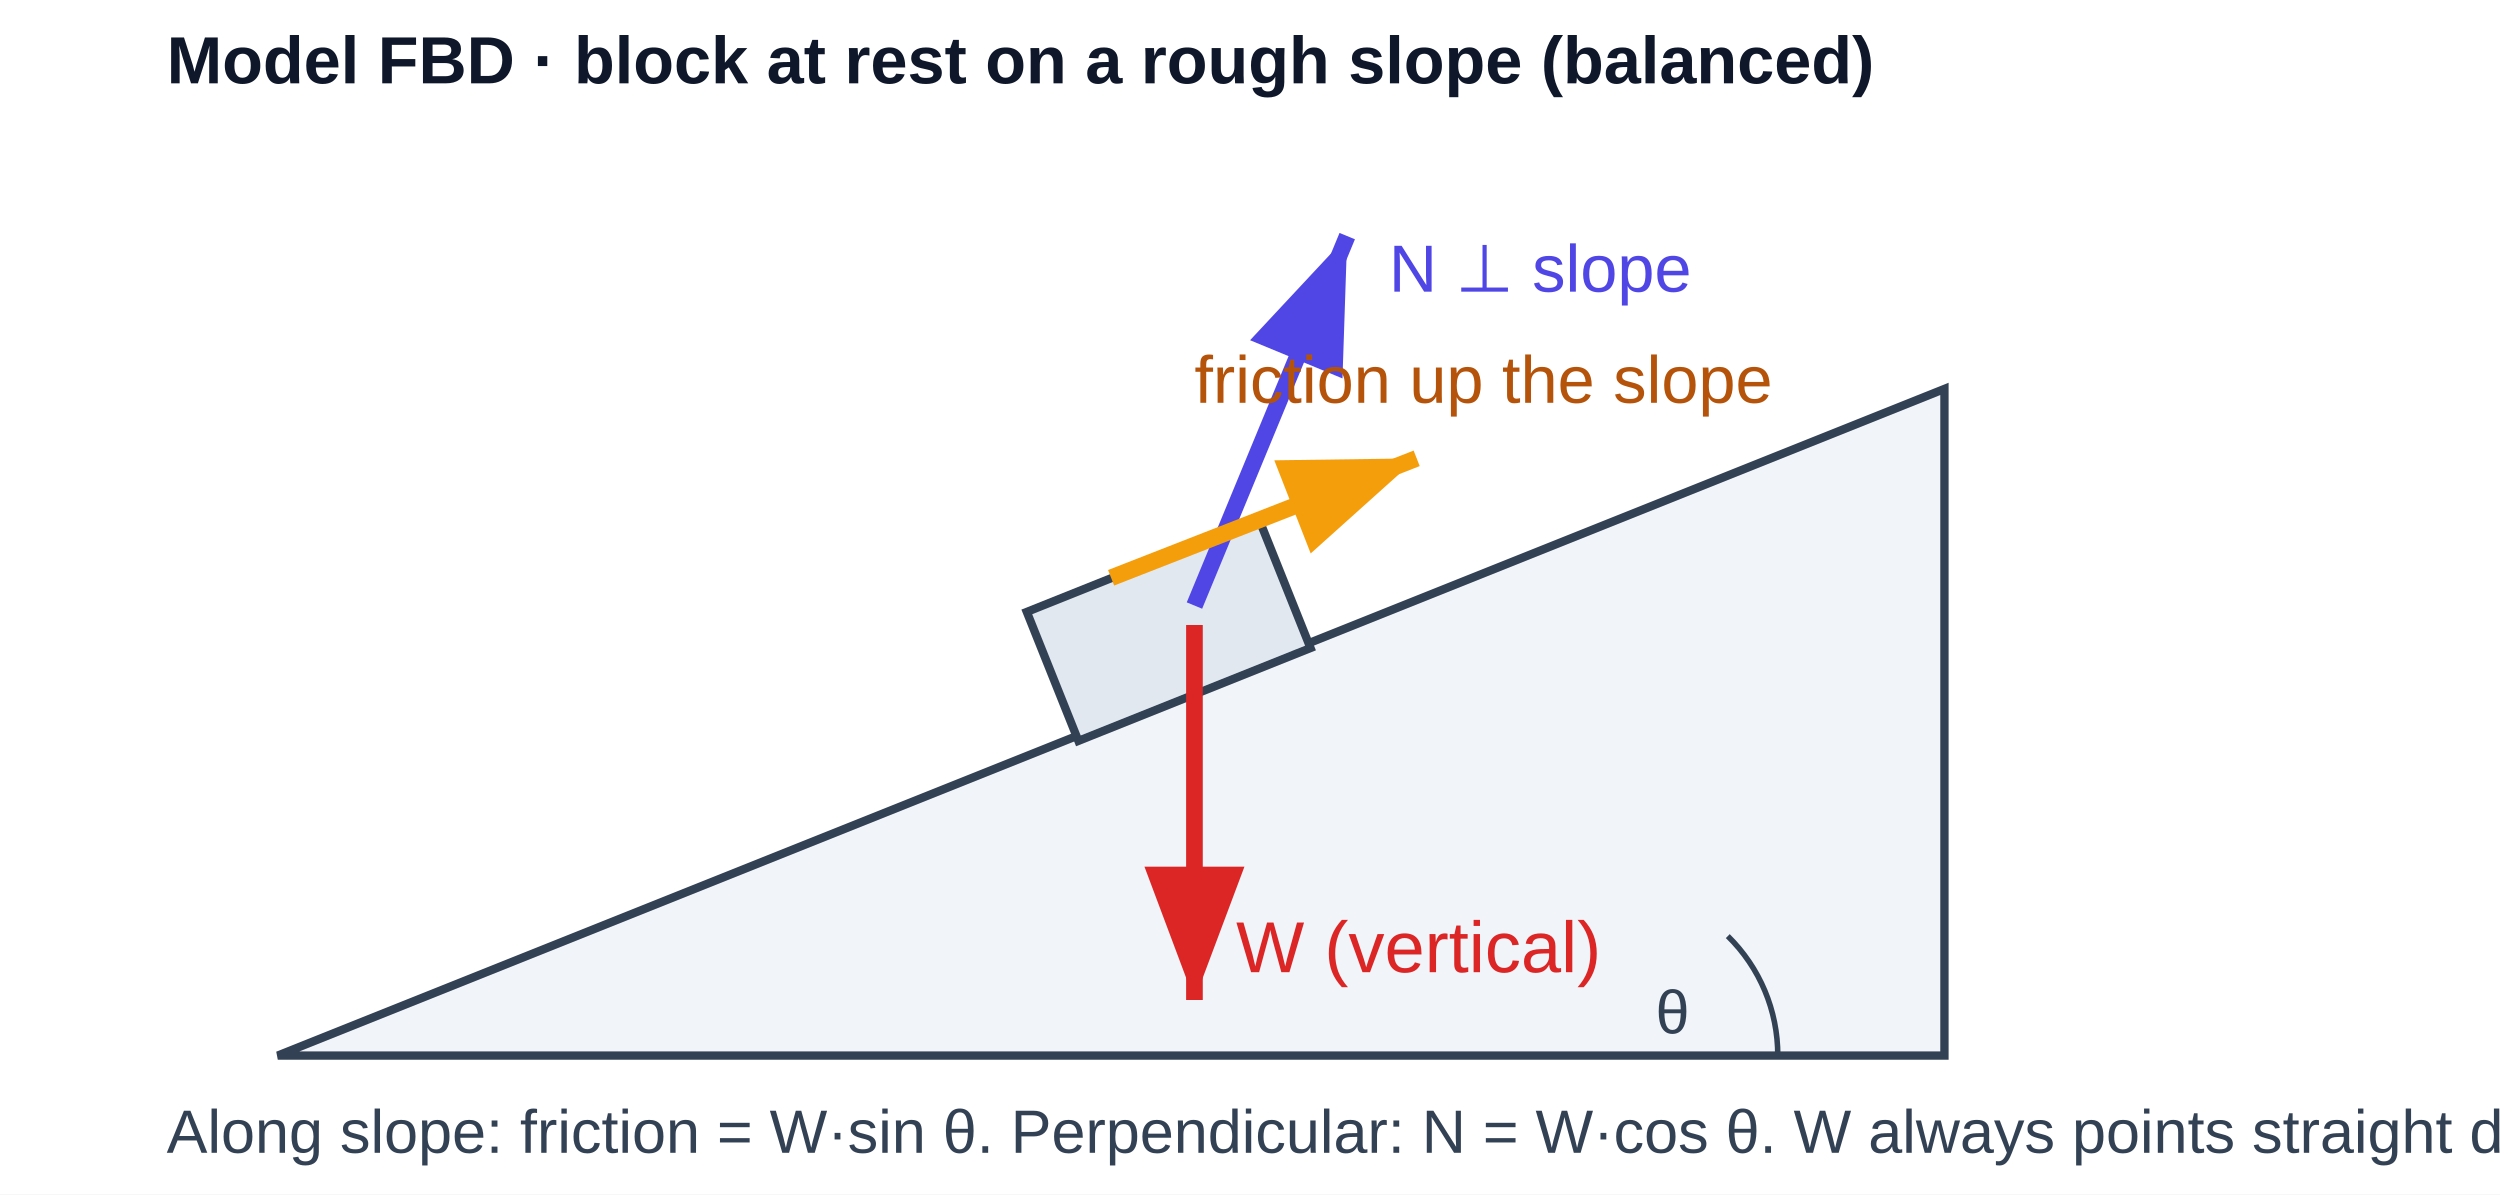
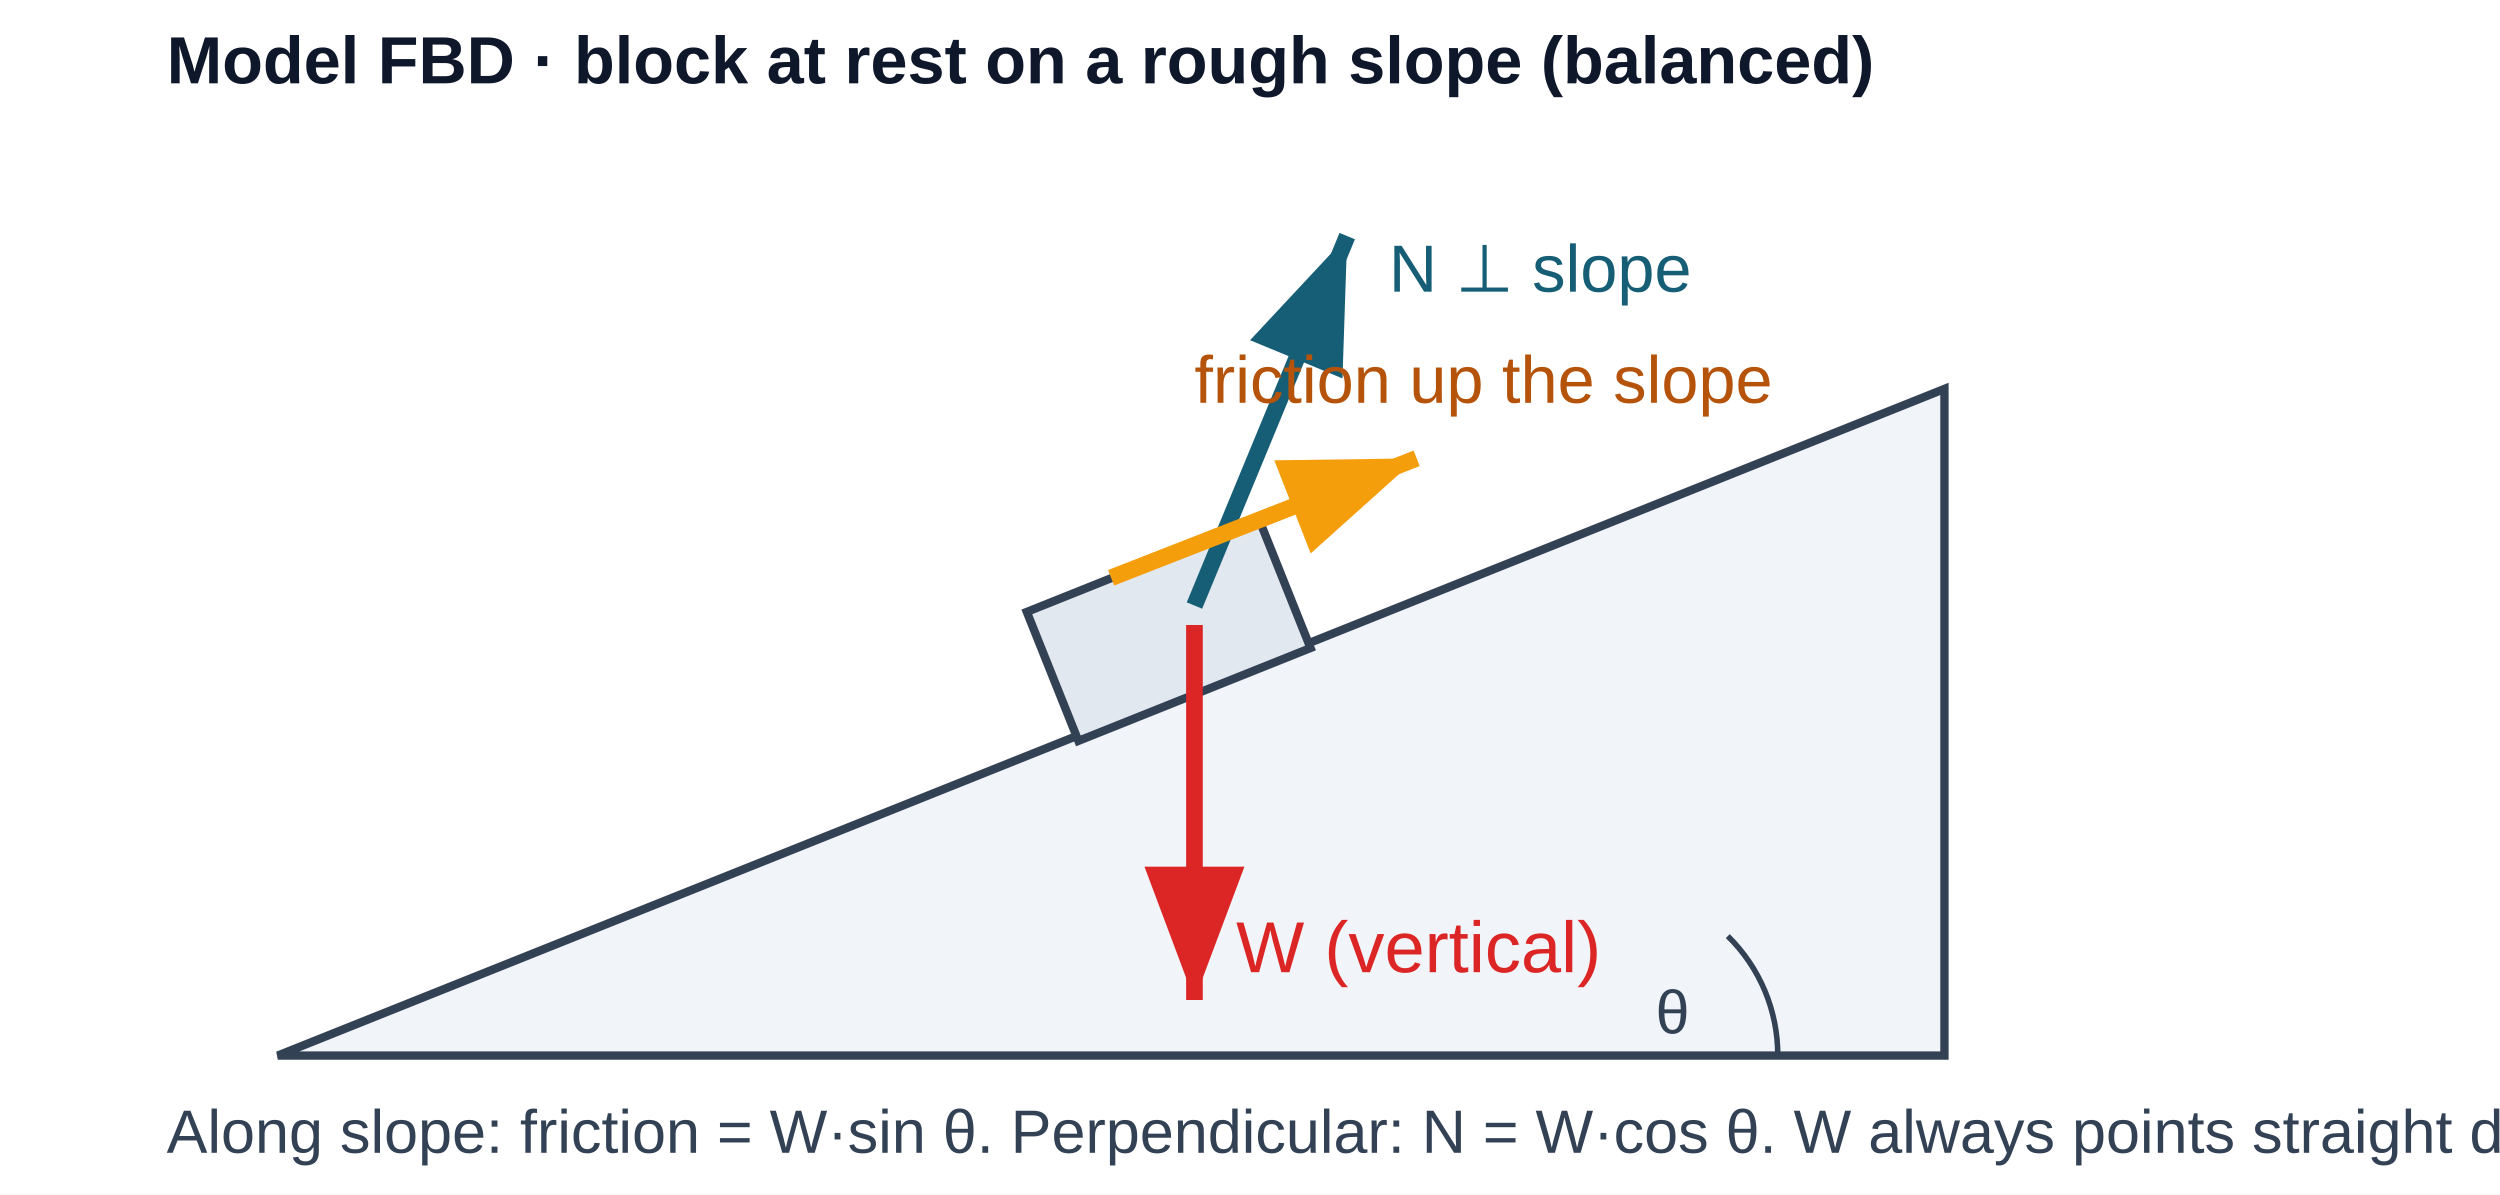
<svg xmlns="http://www.w3.org/2000/svg" viewBox="0 0 900 430" role="img" aria-labelledby="title desc">
  <defs>
    <marker id="ar-red" markerWidth="10" markerHeight="10" refX="8" refY="3" orient="auto">
      <path d="M0,0 L8,3 L0,6 Z" fill="#dc2626" />
    </marker>
    <marker id="ar-ind" markerWidth="10" markerHeight="10" refX="8" refY="3" orient="auto">
-       <path d="M0,0 L8,3 L0,6 Z" fill="#4f46e5" />
+       <path d="M0,0 L8,3 L0,6 Z" fill="#155E75" />
    </marker>
    <marker id="ar-amb" markerWidth="10" markerHeight="10" refX="8" refY="3" orient="auto">
      <path d="M0,0 L8,3 L0,6 Z" fill="#f59e0b" />
    </marker>
  </defs>
  <rect width="900" height="430" fill="#ffffff" />
  <text x="60" y="30" font-family="Arial, sans-serif" font-size="24" fill="#0f172a" font-weight="bold">Model FBD · block at rest on a rough slope (balanced)</text>
  <path d="M100 380 L700 380 L700 140 Z" fill="#f1f5f9" stroke="#334155" stroke-width="3" />
  <path d="M640 380 A60 60 0 0 0 622 337" fill="none" stroke="#334155" stroke-width="2" />
  <text x="596" y="372" font-family="Arial, sans-serif" font-size="22" fill="#334155">θ</text>
  <g transform="translate(430,250) rotate(-21.8)">
    <rect x="-45" y="-50" width="90" height="50" fill="#e2e8f0" stroke="#334155" stroke-width="3" />
  </g>
  <line x1="430" y1="225" x2="430" y2="360" stroke="#dc2626" stroke-width="6" marker-end="url(#ar-red)" />
  <text x="445" y="350" font-family="Arial, sans-serif" font-size="26" fill="#dc2626">W (vertical)</text>
-   <line x1="430" y1="218" x2="485" y2="85" stroke="#4f46e5" stroke-width="6" marker-end="url(#ar-ind)" />
-   <text x="500" y="105" font-family="Arial, sans-serif" font-size="24" fill="#4f46e5">N ⊥ slope</text>
+   <line x1="430" y1="218" x2="485" y2="85" stroke="#155E75" stroke-width="6" marker-end="url(#ar-ind)" />
+   <text x="500" y="105" font-family="Arial, sans-serif" font-size="24" fill="#155E75">N ⊥ slope</text>
  <line x1="400" y1="208" x2="510" y2="165" stroke="#f59e0b" stroke-width="6" marker-end="url(#ar-amb)" />
  <text x="430" y="145" font-family="Arial, sans-serif" font-size="24" fill="#b45309">friction up the slope</text>
  <text x="60" y="415" font-family="Arial, sans-serif" font-size="22" fill="#334155">Along slope: friction = W·sin θ.  Perpendicular: N = W·cos θ.  W always points straight down.</text>
</svg>
